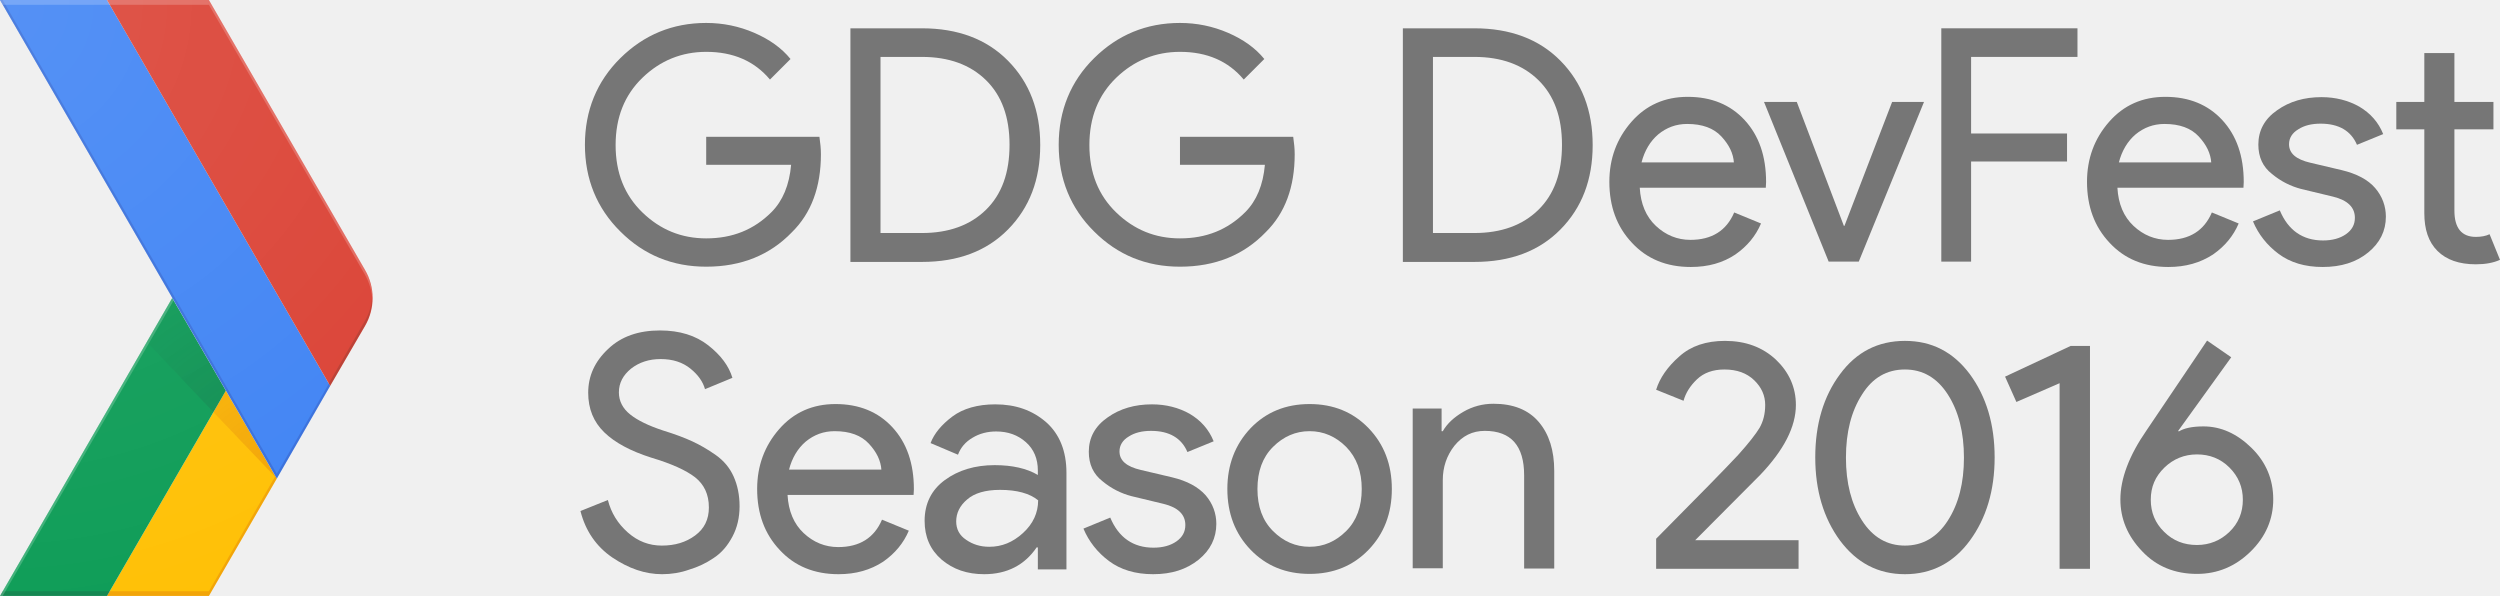
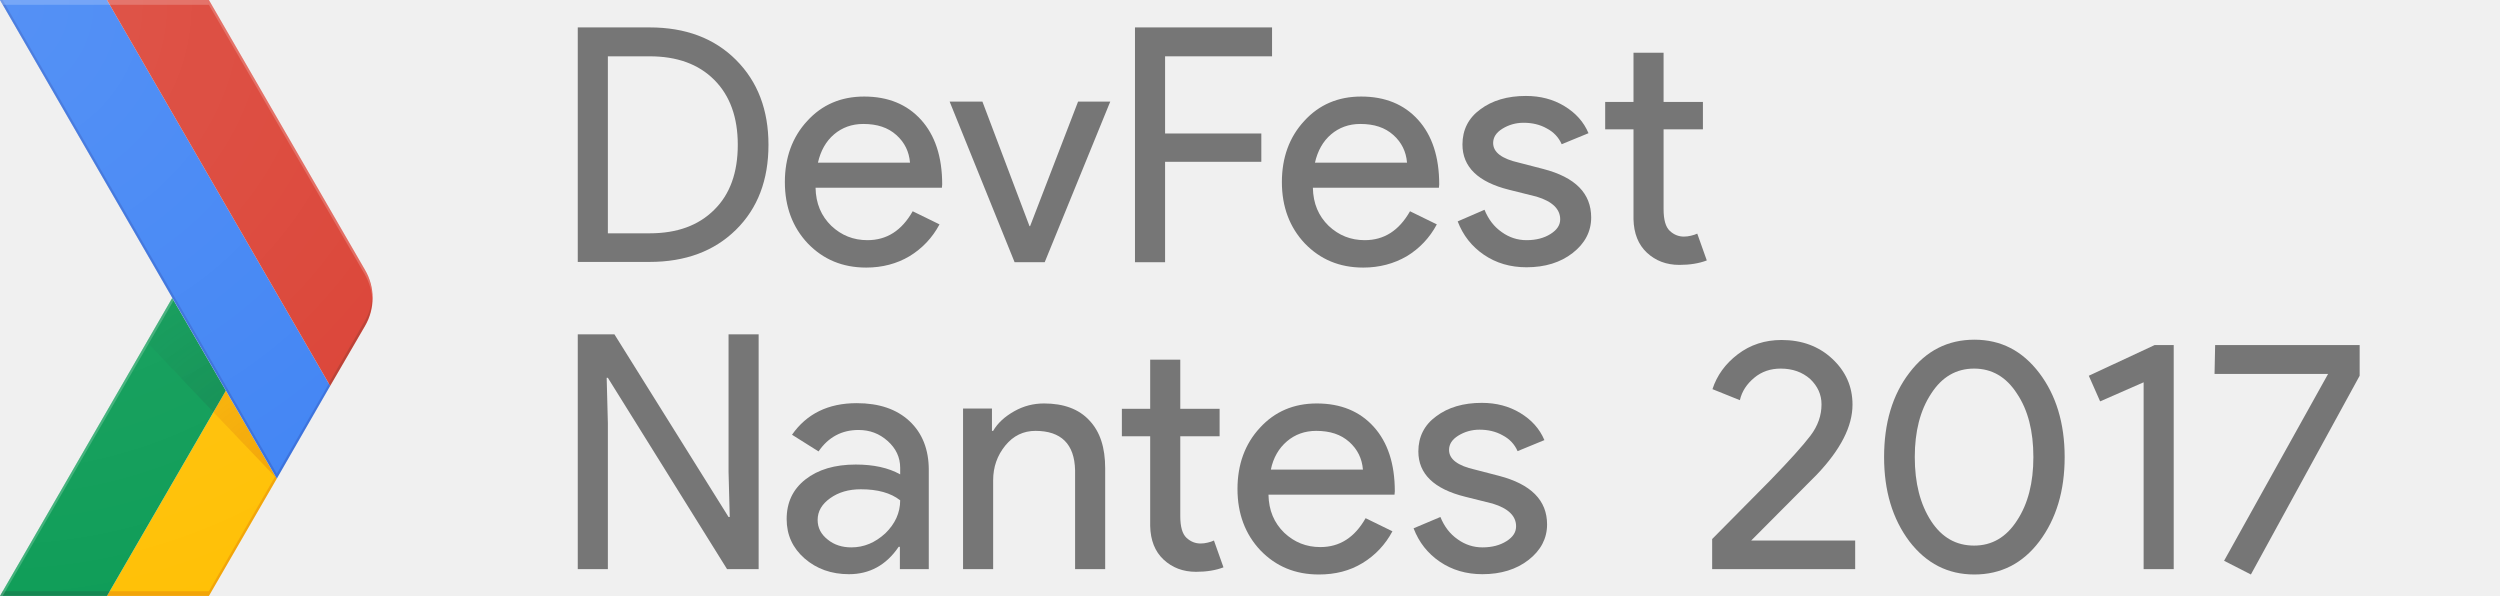
- <svg xmlns="http://www.w3.org/2000/svg" id="Layer_4" viewBox="0 0 839 200">
-   <style>.st0{fill:none;} .st1{fill:#FFC107;} .st2{fill:#0F9D58;} .st3{opacity:0.2;fill:#BF360C;enable-background:new ;} .st4{opacity:0.2;fill:#263238;enable-background:new ;} .st5{opacity:0.2;fill:#FFFFFF;enable-background:new ;} .st6{fill:url(#XMLID_126_);} .st7{fill:url(#XMLID_127_);} .st8{fill:#4285F4;} .st9{fill:#DB4437;} .st10{opacity:0.2;fill:#1A237E;enable-background:new ;} .st11{opacity:0.2;fill:#3E2723;enable-background:new ;} .st12{fill:url(#XMLID_128_);} .st13{fill:#767676;}</style>
+ <svg xmlns="http://www.w3.org/2000/svg" version="1.1" id="Layer_4" x="0px" y="0px" viewBox="-580 151 839 200" style="enable-background:new -580 151 839 200;" xml:space="preserve">
+   <style type="text/css">
+ 	.st0{fill:none;}
+ 	.st1{fill:#FFC107;}
+ 	.st2{fill:#0F9D58;}
+ 	.st3{opacity:0.2;fill:#BF360C;enable-background:new    ;}
+ 	.st4{opacity:0.2;fill:#263238;enable-background:new    ;}
+ 	.st5{opacity:0.2;fill:#FFFFFF;enable-background:new    ;}
+ 	.st6{fill:url(#XMLID_2_);}
+ 	.st7{fill:url(#XMLID_3_);}
+ 	.st8{fill:#4285F4;}
+ 	.st9{fill:#DB4437;}
+ 	.st10{opacity:0.2;fill:#1A237E;enable-background:new    ;}
+ 	.st11{opacity:0.2;fill:#3E2723;enable-background:new    ;}
+ 	.st12{fill:url(#XMLID_4_);}
+ 	.st13{fill:#767676;}
+ </style>
  <g id="XMLID_60_">
    <g id="XMLID_61_">
      <g id="XMLID_62_">
-         <path id="XMLID_106_" class="st0" d="M122.5 90.6L70.1 0H0l57.8 100L0 200h70.1l52.4-90.6c3.3-5.8 3.3-13 0-18.8z" />
-         <path id="XMLID_105_" class="st1" d="M92.4 159.8l-16.6-28.7L35.9 200h34.2l22.8-39.4z" />
-         <path id="XMLID_104_" class="st0" d="M122.5 90.6L70.1 0H0l57.8 100L0 200h70.1l52.4-90.6c3.3-5.8 3.3-13 0-18.8z" />
-         <path id="XMLID_103_" class="st2" d="M57.8 100l18 31.1L35.9 200H0z" />
-         <path id="XMLID_102_" class="st0" d="M122.5 90.6L70.1 0H0l57.8 100L0 200h70.1l52.4-90.6c3.3-5.8 3.3-13 0-18.8z" />
-         <path id="XMLID_101_" class="st3" d="M70.1 198.4H36.8l-.9 1.6h34.2l22.8-39.4-.5-.8z" />
-         <path id="XMLID_100_" class="st0" d="M122.5 90.6L70.1 0H0l57.8 100L0 200h70.1l52.4-90.6c3.3-5.8 3.3-13 0-18.8z" />
-         <path id="XMLID_99_" class="st4" d="M.9 198.4L0 200h35.9l.9-1.6z" />
-         <path id="XMLID_98_" class="st0" d="M122.5 90.6L70.1 0H0l57.8 100L0 200h70.1l52.4-90.6c3.3-5.8 3.3-13 0-18.8z" />
-         <path id="XMLID_96_" class="st5" d="M0 200h.9l57.4-99.2-.5-.8z" />
-         <path id="XMLID_94_" class="st0" d="M122.5 90.6L70.1 0H0l57.8 100L0 200h70.1l52.4-90.6c3.3-5.8 3.3-13 0-18.8z" />
-         <radialGradient id="XMLID_126_" cx="92.62" cy="2707.501" r="69.162" gradientTransform="matrix(1 0 0 -1 0 2867.46)" gradientUnits="userSpaceOnUse">
-           <stop offset="0" stop-color="#BF360C" stop-opacity=".2" />
-           <stop offset="1" stop-color="#BF360C" stop-opacity=".02" />
+         <path id="XMLID_106_" class="st0" d="M-457.5,241.6l-52.4-90.6H-580l57.8,100L-580,351h70.1l52.4-90.6     C-454.2,254.6-454.2,247.4-457.5,241.6z" />
+         <path id="XMLID_105_" class="st1" d="M-487.6,310.8l-16.6-28.7l-39.9,68.9h34.2l22.8-39.4L-487.6,310.8z" />
+         <path id="XMLID_104_" class="st0" d="M-457.5,241.6l-52.4-90.6H-580l57.8,100L-580,351h70.1l52.4-90.6     C-454.2,254.6-454.2,247.4-457.5,241.6z" />
+         <path id="XMLID_103_" class="st2" d="M-522.2,251l18,31.1l-39.9,68.9H-580L-522.2,251z" />
+         <path id="XMLID_102_" class="st0" d="M-457.5,241.6l-52.4-90.6H-580l57.8,100L-580,351h70.1l52.4-90.6     C-454.2,254.6-454.2,247.4-457.5,241.6z" />
+         <path id="XMLID_101_" class="st3" d="M-509.9,349.4h-33.3l-0.9,1.6h34.2l22.8-39.4l-0.5-0.8L-509.9,349.4z" />
+         <path id="XMLID_100_" class="st0" d="M-457.5,241.6l-52.4-90.6H-580l57.8,100L-580,351h70.1l52.4-90.6     C-454.2,254.6-454.2,247.4-457.5,241.6z" />
+         <path id="XMLID_99_" class="st4" d="M-579.1,349.4l-0.9,1.6h35.9l0.9-1.6H-579.1z" />
+         <path id="XMLID_98_" class="st0" d="M-457.5,241.6l-52.4-90.6H-580l57.8,100L-580,351h70.1l52.4-90.6     C-454.2,254.6-454.2,247.4-457.5,241.6z" />
+         <path id="XMLID_96_" class="st5" d="M-580,351h0.9l57.4-99.2l-0.5-0.8L-580,351z" />
+         <path id="XMLID_94_" class="st0" d="M-457.5,241.6l-52.4-90.6H-580l57.8,100L-580,351h70.1l52.4-90.6     C-454.2,254.6-454.2,247.4-457.5,241.6z" />
+         <radialGradient id="XMLID_2_" cx="-487.38" cy="-2056.501" r="69.162" gradientTransform="matrix(1 0 0 1 0 2367.46)" gradientUnits="userSpaceOnUse">
+           <stop offset="0" style="stop-color:#BF360C;stop-opacity:0.2" />
+           <stop offset="1" style="stop-color:#BF360C;stop-opacity:2.000000e-02" />
        </radialGradient>
-         <path id="XMLID_92_" class="st6" d="M92.9 160.6l-17.1-29.5-4.2 7.2z" />
-         <path id="XMLID_90_" class="st0" d="M122.5 90.6L70.1 0H0l57.8 100L0 200h70.1l52.4-90.6c3.3-5.8 3.3-13 0-18.8z" />
-         <radialGradient id="XMLID_127_" cx="92.423" cy="2707.063" r="69.723" gradientTransform="matrix(1 0 0 -1 0 2867.46)" gradientUnits="userSpaceOnUse">
-           <stop offset="0" stop-color="#263238" stop-opacity=".2" />
-           <stop offset="1" stop-color="#263238" stop-opacity=".02" />
+         <path id="XMLID_92_" class="st6" d="M-487.1,311.6l-17.1-29.5l-4.2,7.2L-487.1,311.6z" />
+         <path id="XMLID_90_" class="st0" d="M-457.5,241.6l-52.4-90.6H-580l57.8,100L-580,351h70.1l52.4-90.6     C-454.2,254.6-454.2,247.4-457.5,241.6z" />
+         <radialGradient id="XMLID_3_" cx="-487.577" cy="-2056.063" r="69.723" gradientTransform="matrix(1 0 0 1 0 2367.46)" gradientUnits="userSpaceOnUse">
+           <stop offset="0" style="stop-color:#263238;stop-opacity:0.2" />
+           <stop offset="1" style="stop-color:#263238;stop-opacity:2.000000e-02" />
        </radialGradient>
-         <path id="XMLID_89_" class="st7" d="M71.6 138.3l4.2-7.2-18-31.1-8.5 14.8z" />
-         <path id="XMLID_88_" class="st0" d="M122.5 90.6L70.1 0H0l57.8 100L0 200h70.1l52.4-90.6c3.3-5.8 3.3-13 0-18.8z" />
+         <path id="XMLID_89_" class="st7" d="M-508.4,289.3l4.2-7.2l-18-31.1l-8.5,14.8L-508.4,289.3z" />
+         <path id="XMLID_88_" class="st0" d="M-457.5,241.6l-52.4-90.6H-580l57.8,100L-580,351h70.1l52.4-90.6     C-454.2,254.6-454.2,247.4-457.5,241.6z" />
        <g id="XMLID_85_">
          <g id="XMLID_86_">
-             <path id="XMLID_87_" class="st8" d="M35.9 0H0l92.9 160.6 17.9-31.1z" />
+             <path id="XMLID_87_" class="st8" d="M-544.1,151H-580l92.9,160.6l17.9-31.1L-544.1,151z" />
          </g>
        </g>
-         <path id="XMLID_84_" class="st0" d="M122.5 90.6L70.1 0H0l57.8 100L0 200h70.1l52.4-90.6c3.3-5.8 3.3-13 0-18.8z" />
-         <path id="XMLID_83_" class="st9" d="M122.5 109.4c3.4-5.8 3.4-13 0-18.8L70.1 0H35.9l74.9 129.5 11.7-20.1z" />
-         <path id="XMLID_82_" class="st0" d="M122.5 90.6L70.1 0H0l57.8 100L0 200h70.1l52.4-90.6c3.3-5.8 3.3-13 0-18.8z" />
-         <path id="XMLID_71_" class="st10" d="M110.8 129.5l-.4-.8L92.9 159 .9 0H0l92.9 160.6 17.9-31.1z" />
-         <path id="XMLID_69_" class="st0" d="M122.5 90.6L70.1 0H0l57.8 100L0 200h70.1l52.4-90.6c3.3-5.8 3.3-13 0-18.8z" />
-         <path id="XMLID_67_" class="st5" d="M70.1 1.6l52.4 90.6c1.5 2.7 2.3 5.6 2.5 8.6.1-3.5-.7-7-2.5-10.2L70.1 0H0l.9 1.6h69.2z" />
-         <path id="XMLID_66_" class="st0" d="M122.5 90.6L70.1 0H0l57.8 100L0 200h70.1l52.4-90.6c3.3-5.8 3.3-13 0-18.8z" />
-         <path id="XMLID_65_" class="st11" d="M110.8 129.5l11.6-20.1c1.8-3.1 2.6-6.7 2.5-10.2-.1 3-.9 5.9-2.5 8.6l-12.1 20.9.5.8z" />
-         <path id="XMLID_64_" class="st0" d="M122.5 90.6L70.1 0H0l57.8 100L0 200h70.1l52.4-90.6c3.3-5.8 3.3-13 0-18.8z" />
-         <radialGradient id="XMLID_128_" cx="-1.563" cy="2865.898" r="209.922" gradientTransform="matrix(1 0 0 -1 0 2867.46)" gradientUnits="userSpaceOnUse">
-           <stop offset="0" stop-color="#FFF" stop-opacity=".1" />
-           <stop offset="1" stop-color="#FFF" stop-opacity="0" />
+         <path id="XMLID_84_" class="st0" d="M-457.5,241.6l-52.4-90.6H-580l57.8,100L-580,351h70.1l52.4-90.6     C-454.2,254.6-454.2,247.4-457.5,241.6z" />
+         <path id="XMLID_83_" class="st9" d="M-457.5,260.4c3.4-5.8,3.4-13,0-18.8l-52.4-90.6h-34.2l74.9,129.5L-457.5,260.4z" />
+         <path id="XMLID_82_" class="st0" d="M-457.5,241.6l-52.4-90.6H-580l57.8,100L-580,351h70.1l52.4-90.6     C-454.2,254.6-454.2,247.4-457.5,241.6z" />
+         <path id="XMLID_71_" class="st10" d="M-469.2,280.5l-0.4-0.8l-17.5,30.3l-92-159h-0.9l92.9,160.6L-469.2,280.5z" />
+         <path id="XMLID_69_" class="st0" d="M-457.5,241.6l-52.4-90.6H-580l57.8,100L-580,351h70.1l52.4-90.6     C-454.2,254.6-454.2,247.4-457.5,241.6z" />
+         <path id="XMLID_67_" class="st5" d="M-509.9,152.6l52.4,90.6c1.5,2.7,2.3,5.6,2.5,8.6c0.1-3.5-0.7-7-2.5-10.2l-52.4-90.6H-580     l0.9,1.6H-509.9z" />
+         <path id="XMLID_66_" class="st0" d="M-457.5,241.6l-52.4-90.6H-580l57.8,100L-580,351h70.1l52.4-90.6     C-454.2,254.6-454.2,247.4-457.5,241.6z" />
+         <path id="XMLID_65_" class="st11" d="M-469.2,280.5l11.6-20.1c1.8-3.1,2.6-6.7,2.5-10.2c-0.1,3-0.9,5.9-2.5,8.6l-12.1,20.9     L-469.2,280.5z" />
+         <path id="XMLID_64_" class="st0" d="M-457.5,241.6l-52.4-90.6H-580l57.8,100L-580,351h70.1l52.4-90.6     C-454.2,254.6-454.2,247.4-457.5,241.6z" />
+         <radialGradient id="XMLID_4_" cx="-581.563" cy="-2214.898" r="209.922" gradientTransform="matrix(1 0 0 1 0 2367.46)" gradientUnits="userSpaceOnUse">
+           <stop offset="0" style="stop-color:#FFFFFF;stop-opacity:0.1" />
+           <stop offset="1" style="stop-color:#FFFFFF;stop-opacity:0" />
        </radialGradient>
-         <path id="XMLID_63_" class="st12" d="M122.5 90.6L70.1 0H0l57.8 100L0 200h70.1l52.4-90.6c3.3-5.8 3.3-13 0-18.8z" />
+         <path id="XMLID_63_" class="st12" d="M-457.5,241.6l-52.4-90.6H-580l57.8,100L-580,351h70.1l52.4-90.6     C-454.2,254.6-454.2,247.4-457.5,241.6z" />
      </g>
    </g>
  </g>
-   <g id="XMLID_7_">
-     <path id="XMLID_2_" class="st13" d="M275.5 51.8c0 10.9-3.2 19.7-9.7 26.1-7.4 7.7-17 11.6-28.8 11.6-11.3 0-20.9-3.9-28.8-11.8-7.9-7.8-11.9-17.6-11.9-29.1s4-21.3 11.9-29.1c7.9-7.8 17.5-11.8 28.8-11.8 5.6 0 11 1.1 16.1 3.3 5.1 2.2 9.2 5.1 12.2 8.8l-6.9 6.9c-5.2-6.2-12.3-9.3-21.4-9.3-8.2 0-15.4 2.9-21.4 8.7-6 5.8-9 13.3-9 22.6s3 16.8 9 22.6c6 5.8 13.1 8.7 21.4 8.7 8.8 0 16-2.9 21.9-8.8 3.8-3.8 6-9.1 6.6-15.9H237v-9.4h38c.3 2.1.5 4 .5 5.9z" />
-     <path id="XMLID_4_" class="st13" d="M285.4 87.8V9.5h24c12 0 21.7 3.6 28.9 10.9 7.2 7.3 10.8 16.7 10.8 28.3s-3.6 21-10.8 28.3c-7.2 7.3-16.8 10.9-28.9 10.9h-24zm10.1-9.6h13.9c9 0 16.2-2.6 21.5-7.8 5.3-5.2 7.9-12.4 7.9-21.8 0-9.3-2.6-16.5-7.9-21.7-5.3-5.2-12.5-7.8-21.5-7.8h-13.9v59.1z" />
-     <path id="XMLID_8_" class="st13" d="M434.5 51.8c0 10.9-3.2 19.7-9.7 26.1-7.4 7.7-17 11.6-28.8 11.6-11.3 0-20.9-3.9-28.8-11.8-7.9-7.8-11.9-17.6-11.9-29.1s4-21.3 11.9-29.1c7.9-7.8 17.5-11.8 28.8-11.8 5.6 0 11 1.1 16.1 3.3 5.1 2.2 9.2 5.1 12.2 8.8l-6.9 6.9c-5.2-6.2-12.3-9.3-21.4-9.3-8.2 0-15.4 2.9-21.4 8.7-6 5.8-9 13.3-9 22.6s3 16.8 9 22.6c6 5.8 13.1 8.7 21.4 8.7 8.8 0 16-2.9 21.9-8.8 3.8-3.8 6-9.1 6.6-15.9H396v-9.4h38c.3 2.1.5 4 .5 5.9z" />
-     <path id="XMLID_10_" class="st13" d="M470.8 87.8V9.5h24c12 0 21.7 3.6 28.9 10.9 7.2 7.3 10.8 16.7 10.8 28.3s-3.6 21-10.8 28.3c-7.2 7.3-16.8 10.9-28.9 10.9h-24zm10.1-9.6h13.9c9 0 16.2-2.6 21.5-7.8 5.3-5.2 7.9-12.4 7.9-21.8 0-9.3-2.6-16.5-7.9-21.7-5.3-5.2-12.5-7.8-21.5-7.8h-13.9v59.1z" />
-     <path id="XMLID_13_" class="st13" d="M567.4 89.6c-8.1 0-14.7-2.7-19.7-8.1-5.1-5.4-7.6-12.2-7.6-20.5 0-7.8 2.5-14.5 7.4-20.1 4.9-5.6 11.2-8.4 18.9-8.4 7.9 0 14.3 2.6 19.1 7.8 4.8 5.2 7.2 12.1 7.2 20.8l-.1 1.9h-42.3c.3 5.4 2.1 9.7 5.4 12.8 3.3 3.1 7.2 4.7 11.6 4.7 7.2 0 12.1-3.1 14.7-9.2l9 3.7c-1.8 4.2-4.6 7.6-8.6 10.4-4.2 2.8-9.1 4.2-15 4.2zm14.5-35c-.2-3.1-1.6-6-4.2-8.8-2.6-2.8-6.4-4.2-11.5-4.2-3.7 0-6.9 1.2-9.7 3.5-2.7 2.3-4.6 5.5-5.6 9.4h31z" />
-     <path id="XMLID_16_" class="st13" d="M613.7 87.8L592 34.2h11l15.8 41.6h.2l16-41.6h10.7l-21.9 53.6h-10.1z" />
-     <path id="XMLID_18_" class="st13" d="M661.6 87.8h-10.1V9.5h45.7v9.6h-35.7v25.7h32.2v9.4h-32.2v33.6z" />
-     <path id="XMLID_20_" class="st13" d="M727.7 89.6c-8.1 0-14.7-2.7-19.7-8.1-5.1-5.4-7.6-12.2-7.6-20.5 0-7.8 2.5-14.5 7.4-20.1 4.9-5.6 11.2-8.4 18.9-8.4 7.9 0 14.3 2.6 19.1 7.8 4.8 5.2 7.2 12.1 7.2 20.8l-.1 1.9h-42.3c.3 5.4 2.1 9.7 5.4 12.8 3.3 3.1 7.2 4.7 11.6 4.7 7.2 0 12.1-3.1 14.7-9.2l9 3.7c-1.8 4.2-4.6 7.6-8.6 10.4-4.3 2.8-9.2 4.2-15 4.2zm14.4-35c-.2-3.1-1.6-6-4.2-8.8-2.6-2.8-6.4-4.2-11.5-4.2-3.7 0-6.9 1.2-9.7 3.5-2.7 2.3-4.6 5.5-5.6 9.4h31z" />
-     <path id="XMLID_27_" class="st13" d="M779.5 89.6c-6 0-10.9-1.5-14.8-4.4-3.9-2.9-6.8-6.6-8.6-10.9l9-3.7c2.8 6.7 7.7 10.1 14.5 10.1 3.1 0 5.7-.7 7.7-2.1 2-1.4 3-3.2 3-5.5 0-3.5-2.4-5.9-7.3-7.1l-10.8-2.6c-3.4-.9-6.7-2.5-9.7-5-3.1-2.4-4.6-5.7-4.6-9.9 0-4.7 2.1-8.6 6.3-11.5 4.2-3 9.2-4.4 14.9-4.4 4.7 0 9 1.1 12.7 3.2 3.7 2.2 6.4 5.2 8 9.2l-8.8 3.6c-2-4.7-6.1-7.1-12.2-7.1-3 0-5.5.6-7.5 1.9-2 1.2-3.1 2.9-3.1 5 0 3.1 2.4 5.1 7.1 6.2l10.6 2.5c5 1.2 8.8 3.2 11.2 6 2.4 2.8 3.6 6.1 3.6 9.6 0 4.8-2 8.8-5.9 12-4 3.3-9.1 4.9-15.3 4.9z" />
-     <path id="XMLID_29_" class="st13" d="M830.9 88.7c-5.6 0-9.9-1.5-12.9-4.5s-4.4-7.2-4.4-12.7V43.4h-9.4v-9.2h9.4V17.8h10.1v16.4h13.1v9.2h-13.1v27.3c0 5.8 2.4 8.8 7.2 8.8 1.8 0 3.4-.3 4.6-.9l3.5 8.6c-2.2 1-4.9 1.5-8.1 1.5z" />
-     <path id="XMLID_31_" class="st13" d="M222.2 192.7c-5.7 0-11.2-1.9-16.7-5.6-5.4-3.7-9-8.9-10.7-15.6l9.2-3.7c1.1 4.3 3.3 7.9 6.7 10.9 3.4 3 7.2 4.4 11.4 4.4 4.4 0 8.1-1.1 11.2-3.4 3.1-2.3 4.6-5.4 4.6-9.4 0-4.4-1.6-7.7-4.6-10.1-3.1-2.4-8-4.6-14.7-6.6-6.9-2.2-12.2-5-15.8-8.5-3.6-3.5-5.4-7.9-5.4-13.3 0-5.6 2.2-10.5 6.7-14.7 4.4-4.2 10.2-6.2 17.4-6.2 6.6 0 12 1.7 16.2 5 4.2 3.3 6.9 6.9 8.1 10.9l-9.2 3.8c-.7-2.5-2.3-4.8-4.9-6.9-2.6-2.1-5.9-3.2-10-3.2-3.9 0-7.2 1.1-9.9 3.2-2.7 2.2-4.1 4.8-4.1 8 0 2.9 1.3 5.4 3.8 7.4s6.2 3.8 11.1 5.4c3.9 1.2 7.1 2.4 9.7 3.6 2.6 1.2 5.2 2.7 7.9 4.6 2.7 1.9 4.7 4.3 6 7.2 1.3 2.9 2 6.2 2 10s-.8 7.2-2.4 10.2c-1.6 3-3.6 5.4-6.2 7.1-2.6 1.8-5.4 3.1-8.4 4-2.8 1-5.9 1.5-9 1.5z" />
-     <path id="XMLID_33_" class="st13" d="M281.4 192.7c-8.1 0-14.7-2.7-19.7-8.1-5.1-5.4-7.6-12.2-7.6-20.5 0-7.8 2.5-14.5 7.4-20.1 4.9-5.6 11.2-8.4 18.9-8.4 7.9 0 14.3 2.6 19.1 7.8 4.8 5.2 7.2 12.1 7.2 20.8l-.1 1.9h-42.3c.3 5.4 2.1 9.7 5.4 12.8 3.3 3.1 7.2 4.7 11.6 4.7 7.2 0 12.1-3.1 14.7-9.2l9 3.7c-1.8 4.2-4.6 7.6-8.6 10.4-4.3 2.8-9.2 4.2-15 4.2zm14.4-35c-.2-3.1-1.6-6-4.2-8.8-2.6-2.8-6.4-4.2-11.5-4.2-3.7 0-6.9 1.2-9.7 3.5-2.7 2.3-4.6 5.5-5.6 9.4h31z" />
-     <path id="XMLID_36_" class="st13" d="M330.3 192.7c-5.7 0-10.4-1.6-14.3-4.9-3.8-3.3-5.7-7.6-5.7-13 0-5.8 2.3-10.4 6.8-13.7 4.5-3.3 10.1-5 16.7-5 5.9 0 10.8 1.1 14.5 3.3v-1.5c0-3.9-1.3-7.1-4-9.5-2.7-2.4-6-3.6-10-3.6-2.9 0-5.6.7-7.9 2.1-2.4 1.4-4 3.3-4.9 5.7l-9.2-3.9c1.2-3.2 3.7-6.2 7.3-8.9 3.6-2.7 8.5-4.1 14.4-4.1 6.9 0 12.5 2 17.1 6 4.5 4 6.8 9.7 6.8 17v32.4h-9.6v-7.4h-.4c-4 5.9-9.9 9-17.6 9zm1.7-9.2c4.2 0 7.9-1.5 11.3-4.6 3.4-3.1 5.1-6.8 5.1-11-2.8-2.3-7.1-3.5-12.8-3.5-4.9 0-8.6 1.1-11 3.2-2.5 2.1-3.7 4.6-3.7 7.4 0 2.6 1.1 4.7 3.4 6.2 2.2 1.5 4.7 2.3 7.7 2.3z" />
-     <path id="XMLID_39_" class="st13" d="M387 192.7c-6 0-10.9-1.5-14.8-4.4-3.9-2.9-6.8-6.6-8.6-10.9l9-3.7c2.8 6.7 7.7 10.1 14.5 10.1 3.1 0 5.7-.7 7.7-2.1 2-1.4 3-3.2 3-5.5 0-3.5-2.4-5.9-7.3-7.1l-10.8-2.6c-3.4-.9-6.7-2.5-9.7-5-3.1-2.4-4.6-5.7-4.6-9.9 0-4.7 2.1-8.6 6.3-11.5 4.2-3 9.2-4.4 14.9-4.4 4.7 0 9 1.1 12.7 3.2 3.7 2.2 6.4 5.2 8 9.2l-8.8 3.6c-2-4.7-6.1-7.1-12.2-7.1-3 0-5.5.6-7.5 1.9-2 1.2-3.1 2.9-3.1 5 0 3.1 2.4 5.1 7.1 6.2l10.6 2.5c5 1.2 8.7 3.2 11.2 6 2.4 2.8 3.6 6.1 3.6 9.6 0 4.8-2 8.8-5.9 12-4.1 3.3-9.1 4.9-15.3 4.9z" />
-     <path id="XMLID_41_" class="st13" d="M419.7 143.7c5.2-5.4 11.8-8.1 19.8-8.1s14.6 2.7 19.8 8.1c5.2 5.4 7.8 12.2 7.8 20.4s-2.6 15-7.8 20.4c-5.2 5.4-11.8 8.1-19.8 8.1s-14.6-2.7-19.8-8.1c-5.2-5.4-7.8-12.2-7.8-20.4 0-8.1 2.6-14.9 7.8-20.4zm7.5 34.5c3.5 3.5 7.6 5.3 12.3 5.3 4.7 0 8.8-1.8 12.3-5.3s5.2-8.2 5.2-14.1c0-5.8-1.7-10.5-5.2-14.1-3.5-3.5-7.6-5.3-12.3-5.3-4.7 0-8.8 1.8-12.3 5.3s-5.2 8.2-5.2 14.1 1.7 10.6 5.2 14.1z" />
-     <path id="XMLID_44_" class="st13" d="M483.8 137.3v7.4h.4c1.5-2.6 3.8-4.7 6.9-6.5 3.1-1.8 6.5-2.7 10.1-2.7 6.6 0 11.7 2 15.2 6.1s5.2 9.6 5.2 16.4v32.8h-10.1v-31.3c0-9.9-4.4-14.9-13.2-14.9-4.2 0-7.5 1.7-10.2 5-2.6 3.3-3.9 7.2-3.9 11.5v29.6h-10.1v-53.6h9.7z" />
-     <path id="XMLID_46_" class="st13" d="M603.5 190.9h-47.7v-10.1c14.3-14.4 23.4-23.7 27.5-28.1 3.6-4 6-7.1 7.2-9.1 1.2-2.1 1.9-4.6 1.9-7.7 0-3.1-1.2-5.9-3.7-8.3-2.5-2.4-5.8-3.6-10-3.6-3.8 0-6.9 1.1-9.2 3.3-2.3 2.2-3.8 4.6-4.5 7.2l-9.2-3.7c1.2-3.9 3.8-7.7 7.8-11.2 3.9-3.5 9-5.2 15.3-5.2 6.9 0 12.6 2.1 17.1 6.3 4.4 4.2 6.7 9.3 6.7 15.2 0 7.3-4 15.1-11.9 23.4l-21.9 22h34.7v9.6z" />
-     <path id="XMLID_48_" class="st13" d="M661.1 181.4c-5.5 7.5-12.8 11.3-21.8 11.3s-16.2-3.8-21.8-11.3c-5.5-7.5-8.3-16.8-8.3-27.9 0-11.2 2.8-20.5 8.3-27.9 5.5-7.5 12.8-11.2 21.8-11.2s16.2 3.7 21.8 11.2c5.5 7.5 8.3 16.8 8.3 27.9 0 11.1-2.8 20.4-8.3 27.9zm-21.8 1.7c6 0 10.8-2.8 14.4-8.4 3.6-5.6 5.4-12.6 5.4-21.1 0-8.5-1.8-15.6-5.4-21.2-3.6-5.6-8.4-8.4-14.4-8.4-6.1 0-10.9 2.8-14.4 8.4-3.6 5.6-5.4 12.6-5.4 21.2 0 8.5 1.8 15.5 5.4 21.1 3.6 5.6 8.4 8.4 14.4 8.4z" />
-     <path id="XMLID_51_" class="st13" d="M701.3 190.9h-10.1v-62.3l-14.5 6.3-3.8-8.5 22-10.3h6.5v74.8z" />
-     <path id="XMLID_53_" class="st13" d="M739.5 143.1c5.8 0 11.2 2.4 16.1 7.2 4.9 4.8 7.3 10.6 7.3 17.3 0 6.6-2.5 12.5-7.6 17.5s-11.1 7.5-18 7.5c-7.4 0-13.6-2.5-18.4-7.6-4.9-5.1-7.3-10.9-7.3-17.4 0-6.9 2.9-14.7 8.8-23.2l20.3-30.1 8.1 5.6-17.8 24.7.2.2c1.8-1.1 4.5-1.7 8.3-1.7zm-2.2 39.8c4.2 0 7.9-1.5 10.9-4.4 3-2.9 4.5-6.5 4.5-10.8 0-4.2-1.5-7.8-4.5-10.8-3-3-6.7-4.4-10.9-4.4s-7.9 1.5-10.9 4.4c-3.1 3-4.6 6.5-4.6 10.8 0 4.3 1.5 7.9 4.5 10.8 3 3 6.7 4.4 11 4.4z" />
+   <g>
+     <path class="st13" d="M-386.1,239v-78.8h24.1c12,0,21.7,3.6,29,10.9c7.3,7.3,10.9,16.8,10.9,28.5c0,11.8-3.6,21.3-10.9,28.5   c-7.3,7.2-17,10.8-29,10.8H-386.1z M-376,169.9v59.4h14c9.2,0,16.4-2.6,21.7-7.9c5.3-5.2,7.9-12.5,7.9-21.8   c0-9.2-2.6-16.5-7.9-21.8c-5.3-5.3-12.5-7.9-21.7-7.9H-376z" />
+     <path class="st13" d="M-289.3,240.8c-7.9,0-14.4-2.7-19.6-8.1c-5.1-5.4-7.7-12.3-7.7-20.6c0-8.2,2.5-15.1,7.5-20.5   c5-5.5,11.4-8.2,19.1-8.2c8,0,14.4,2.6,19.1,7.8c4.7,5.2,7.1,12.4,7.1,21.7l-0.1,1.1h-42.4c0.1,5.3,1.9,9.5,5.3,12.8   c3.4,3.2,7.4,4.8,12.1,4.8c6.5,0,11.5-3.2,15.2-9.7l9,4.4c-2.4,4.5-5.8,8.1-10.1,10.7C-279,239.5-283.9,240.8-289.3,240.8z    M-305.5,205.6h30.9c-0.3-3.7-1.8-6.8-4.6-9.3c-2.8-2.5-6.4-3.7-11.1-3.7c-3.8,0-7.1,1.2-9.8,3.5   C-302.8,198.4-304.6,201.6-305.5,205.6z" />
+     <path class="st13" d="M-229.4,239h-10.1l-21.8-53.9h11l15.8,41.8h0.2l16.1-41.8h10.8L-229.4,239z" />
+     <path class="st13" d="M-189,205.2V239h-10.1v-78.8h46v9.7H-189v25.9h32.3v9.5H-189z" />
+     <path class="st13" d="M-122.5,240.8c-7.9,0-14.4-2.7-19.6-8.1c-5.1-5.4-7.7-12.3-7.7-20.6c0-8.2,2.5-15.1,7.5-20.5   c5-5.5,11.4-8.2,19.1-8.2c8,0,14.4,2.6,19.1,7.8c4.7,5.2,7.1,12.4,7.1,21.7l-0.1,1.1h-42.3c0.1,5.3,1.9,9.5,5.3,12.8   c3.4,3.2,7.4,4.8,12.1,4.8c6.5,0,11.5-3.2,15.2-9.7l9,4.4c-2.4,4.5-5.8,8.1-10.1,10.7C-112.2,239.5-117.1,240.8-122.5,240.8z    M-138.7,205.6h30.9c-0.3-3.7-1.8-6.8-4.6-9.3c-2.8-2.5-6.4-3.7-11.1-3.7c-3.8,0-7.1,1.2-9.8,3.5   C-136,198.4-137.8,201.6-138.7,205.6z" />
+     <path class="st13" d="M-46,224c0,4.7-2.1,8.7-6.2,11.9c-4.1,3.2-9.3,4.8-15.5,4.8c-5.4,0-10.2-1.4-14.3-4.2   c-4.1-2.8-7-6.5-8.8-11.2l9-3.9c1.3,3.2,3.2,5.7,5.8,7.5c2.5,1.8,5.3,2.7,8.3,2.7c3.2,0,5.9-0.7,8.1-2.1c2.2-1.4,3.2-3,3.2-4.9   c0-3.4-2.6-6-7.9-7.6l-9.2-2.3c-10.5-2.6-15.7-7.7-15.7-15.2c0-4.9,2-8.9,6-11.8c4-3,9.1-4.5,15.3-4.5c4.8,0,9.1,1.1,12.9,3.4   c3.8,2.3,6.5,5.3,8.1,9.1l-9,3.7c-1-2.3-2.7-4.1-5-5.3c-2.3-1.3-4.9-1.9-7.8-1.9c-2.6,0-5,0.7-7.1,2c-2.1,1.3-3.1,2.9-3.1,4.8   c0,3.1,2.9,5.3,8.7,6.6l8.1,2.1C-51.3,210.5-46,215.9-46,224z" />
+     <path class="st13" d="M-16.4,239.9c-4.4,0-8-1.4-10.9-4.1c-2.9-2.7-4.4-6.5-4.5-11.3v-30.1h-9.5v-9.2h9.5v-16.5h10.1v16.5h13.2v9.2   h-13.2v26.8c0,3.6,0.7,6,2.1,7.3c1.4,1.3,3,1.9,4.7,1.9c0.8,0,1.6-0.1,2.4-0.3c0.8-0.2,1.5-0.4,2.1-0.7l3.2,9   C-9.8,239.4-12.9,239.9-16.4,239.9z" />
+   </g>
+   <g>
+     <path class="st13" d="M-376,342h-10.1v-78.8h12.3l38.3,61.3h0.4l-0.4-15.2v-46.1h10.1V342h-10.6l-40-64.2h-0.4l0.4,15.2V342z" />
+     <path class="st13" d="M-292.5,286.3c7.5,0,13.4,2,17.7,6c4.3,4,6.5,9.5,6.5,16.4V342h-9.7v-7.5h-0.4c-4.2,6.2-9.8,9.2-16.7,9.2   c-5.9,0-10.9-1.8-14.9-5.3c-4-3.5-6-7.9-6-13.2c0-5.6,2.1-10,6.3-13.3c4.2-3.3,9.8-5,16.9-5c6,0,11,1.1,14.9,3.3V308   c0-3.5-1.4-6.5-4.2-9c-2.8-2.5-6-3.7-9.8-3.7c-5.6,0-10.1,2.4-13.4,7.2l-8.9-5.6C-309.3,289.9-302.1,286.3-292.5,286.3z    M-305.6,325.5c0,2.6,1.1,4.8,3.4,6.6c2.2,1.8,4.9,2.6,7.9,2.6c4.3,0,8-1.6,11.4-4.7c3.3-3.2,5-6.9,5-11.1   c-3.2-2.5-7.6-3.7-13.2-3.7c-4.1,0-7.5,1-10.3,3S-305.6,322.6-305.6,325.5z" />
+     <path class="st13" d="M-256.8,288.1h9.7v7.5h0.4c1.5-2.6,3.9-4.8,7.1-6.6s6.5-2.6,10-2.6c6.6,0,11.7,1.9,15.2,5.7   c3.6,3.8,5.3,9.1,5.3,16.1V342h-10.1v-33.2c-0.2-8.8-4.7-13.2-13.3-13.2c-4,0-7.4,1.6-10.1,4.9c-2.7,3.3-4.1,7.2-4.1,11.7V342   h-10.1V288.1z" />
+     <path class="st13" d="M-178.6,342.9c-4.4,0-8-1.4-10.9-4.1c-2.9-2.7-4.4-6.5-4.5-11.3v-30.1h-9.5v-9.2h9.5v-16.5h10.1v16.5h13.2   v9.2h-13.2v26.8c0,3.6,0.7,6,2.1,7.3c1.4,1.3,3,1.9,4.7,1.9c0.8,0,1.6-0.1,2.4-0.3c0.8-0.2,1.5-0.4,2.1-0.7l3.2,9   C-172,342.4-175.1,342.9-178.6,342.9z" />
+     <path class="st13" d="M-137.4,343.8c-7.9,0-14.4-2.7-19.6-8.1c-5.1-5.4-7.7-12.3-7.7-20.6c0-8.2,2.5-15.1,7.5-20.5   c5-5.5,11.4-8.2,19.1-8.2c8,0,14.4,2.6,19.1,7.8c4.7,5.2,7.1,12.4,7.1,21.7l-0.1,1.1h-42.3c0.1,5.3,1.9,9.5,5.3,12.8   c3.4,3.2,7.4,4.8,12.1,4.8c6.5,0,11.5-3.2,15.2-9.7l9,4.4c-2.4,4.5-5.8,8.1-10.1,10.7S-131.9,343.8-137.4,343.8z M-153.5,308.6   h30.9c-0.3-3.7-1.8-6.8-4.6-9.3s-6.4-3.7-11.1-3.7c-3.8,0-7.1,1.2-9.8,3.5C-150.8,301.4-152.7,304.6-153.5,308.6z" />
+     <path class="st13" d="M-60.8,327c0,4.7-2.1,8.7-6.2,11.9c-4.1,3.2-9.3,4.8-15.5,4.8c-5.4,0-10.2-1.4-14.3-4.2   c-4.1-2.8-7-6.5-8.8-11.2l9-3.8c1.3,3.2,3.2,5.7,5.8,7.5c2.5,1.8,5.3,2.7,8.3,2.7c3.2,0,5.9-0.7,8.1-2.1c2.2-1.4,3.2-3,3.2-5   c0-3.4-2.6-6-7.9-7.6l-9.2-2.3c-10.5-2.6-15.7-7.7-15.7-15.2c0-4.9,2-8.9,6-11.8c4-3,9.1-4.5,15.3-4.5c4.8,0,9.1,1.1,12.9,3.4   c3.8,2.3,6.5,5.3,8.1,9.1l-9,3.7c-1-2.3-2.7-4.1-5-5.3c-2.3-1.3-4.9-1.9-7.8-1.9c-2.6,0-5,0.7-7.1,2s-3.1,2.9-3.1,4.8   c0,3.1,2.9,5.3,8.7,6.6l8.1,2.1C-66.2,313.5-60.8,318.9-60.8,327z" />
+     <path class="st13" d="M42.6,332.3v9.7h-48v-10.1l19.5-19.7c6.5-6.7,11-11.7,13.5-15c2.5-3.3,3.7-6.8,3.7-10.5   c0-3.3-1.3-6.1-3.8-8.5c-2.6-2.3-5.9-3.5-9.9-3.5c-3.4,0-6.4,1-8.9,3.1c-2.5,2.1-4.1,4.5-4.8,7.5l-9.2-3.7   c1.5-4.6,4.3-8.5,8.5-11.7s9.1-4.8,14.7-4.8c6.8,0,12.5,2.1,17,6.3c4.5,4.2,6.8,9.3,6.8,15.4c0,7.3-4,15.1-12,23.5l-22,22.1H42.6z" />
+     <path class="st13" d="M52.3,304.4c0-11.4,2.8-20.9,8.5-28.3c5.6-7.4,12.9-11.1,21.8-11.1c8.9,0,16.1,3.7,21.8,11.2   c5.6,7.4,8.5,16.8,8.5,28.2c0,11.3-2.8,20.7-8.5,28.3c-5.6,7.4-12.9,11.1-21.8,11.1c-8.9,0-16.1-3.7-21.8-11.1   C55.1,325.1,52.3,315.7,52.3,304.4z M102.4,304.4c0-8.7-1.8-15.8-5.5-21.3c-3.6-5.6-8.4-8.4-14.4-8.4c-6,0-10.8,2.8-14.4,8.4   c-3.7,5.6-5.5,12.7-5.5,21.3c0,8.7,1.8,15.8,5.5,21.5c3.6,5.5,8.4,8.2,14.4,8.2c6,0,10.8-2.8,14.4-8.4   C100.6,320.1,102.4,313,102.4,304.4z" />
+     <path class="st13" d="M149.5,266.8V342h-10.1v-62.7l-14.6,6.4l-3.8-8.6l22.1-10.3H149.5z" />
+     <path class="st13" d="M211.9,277.1l-36.5,66.7l-9-4.6l34.9-62.7h-38.1l0.2-9.7h48.5V277.1z" />
  </g>
</svg>
